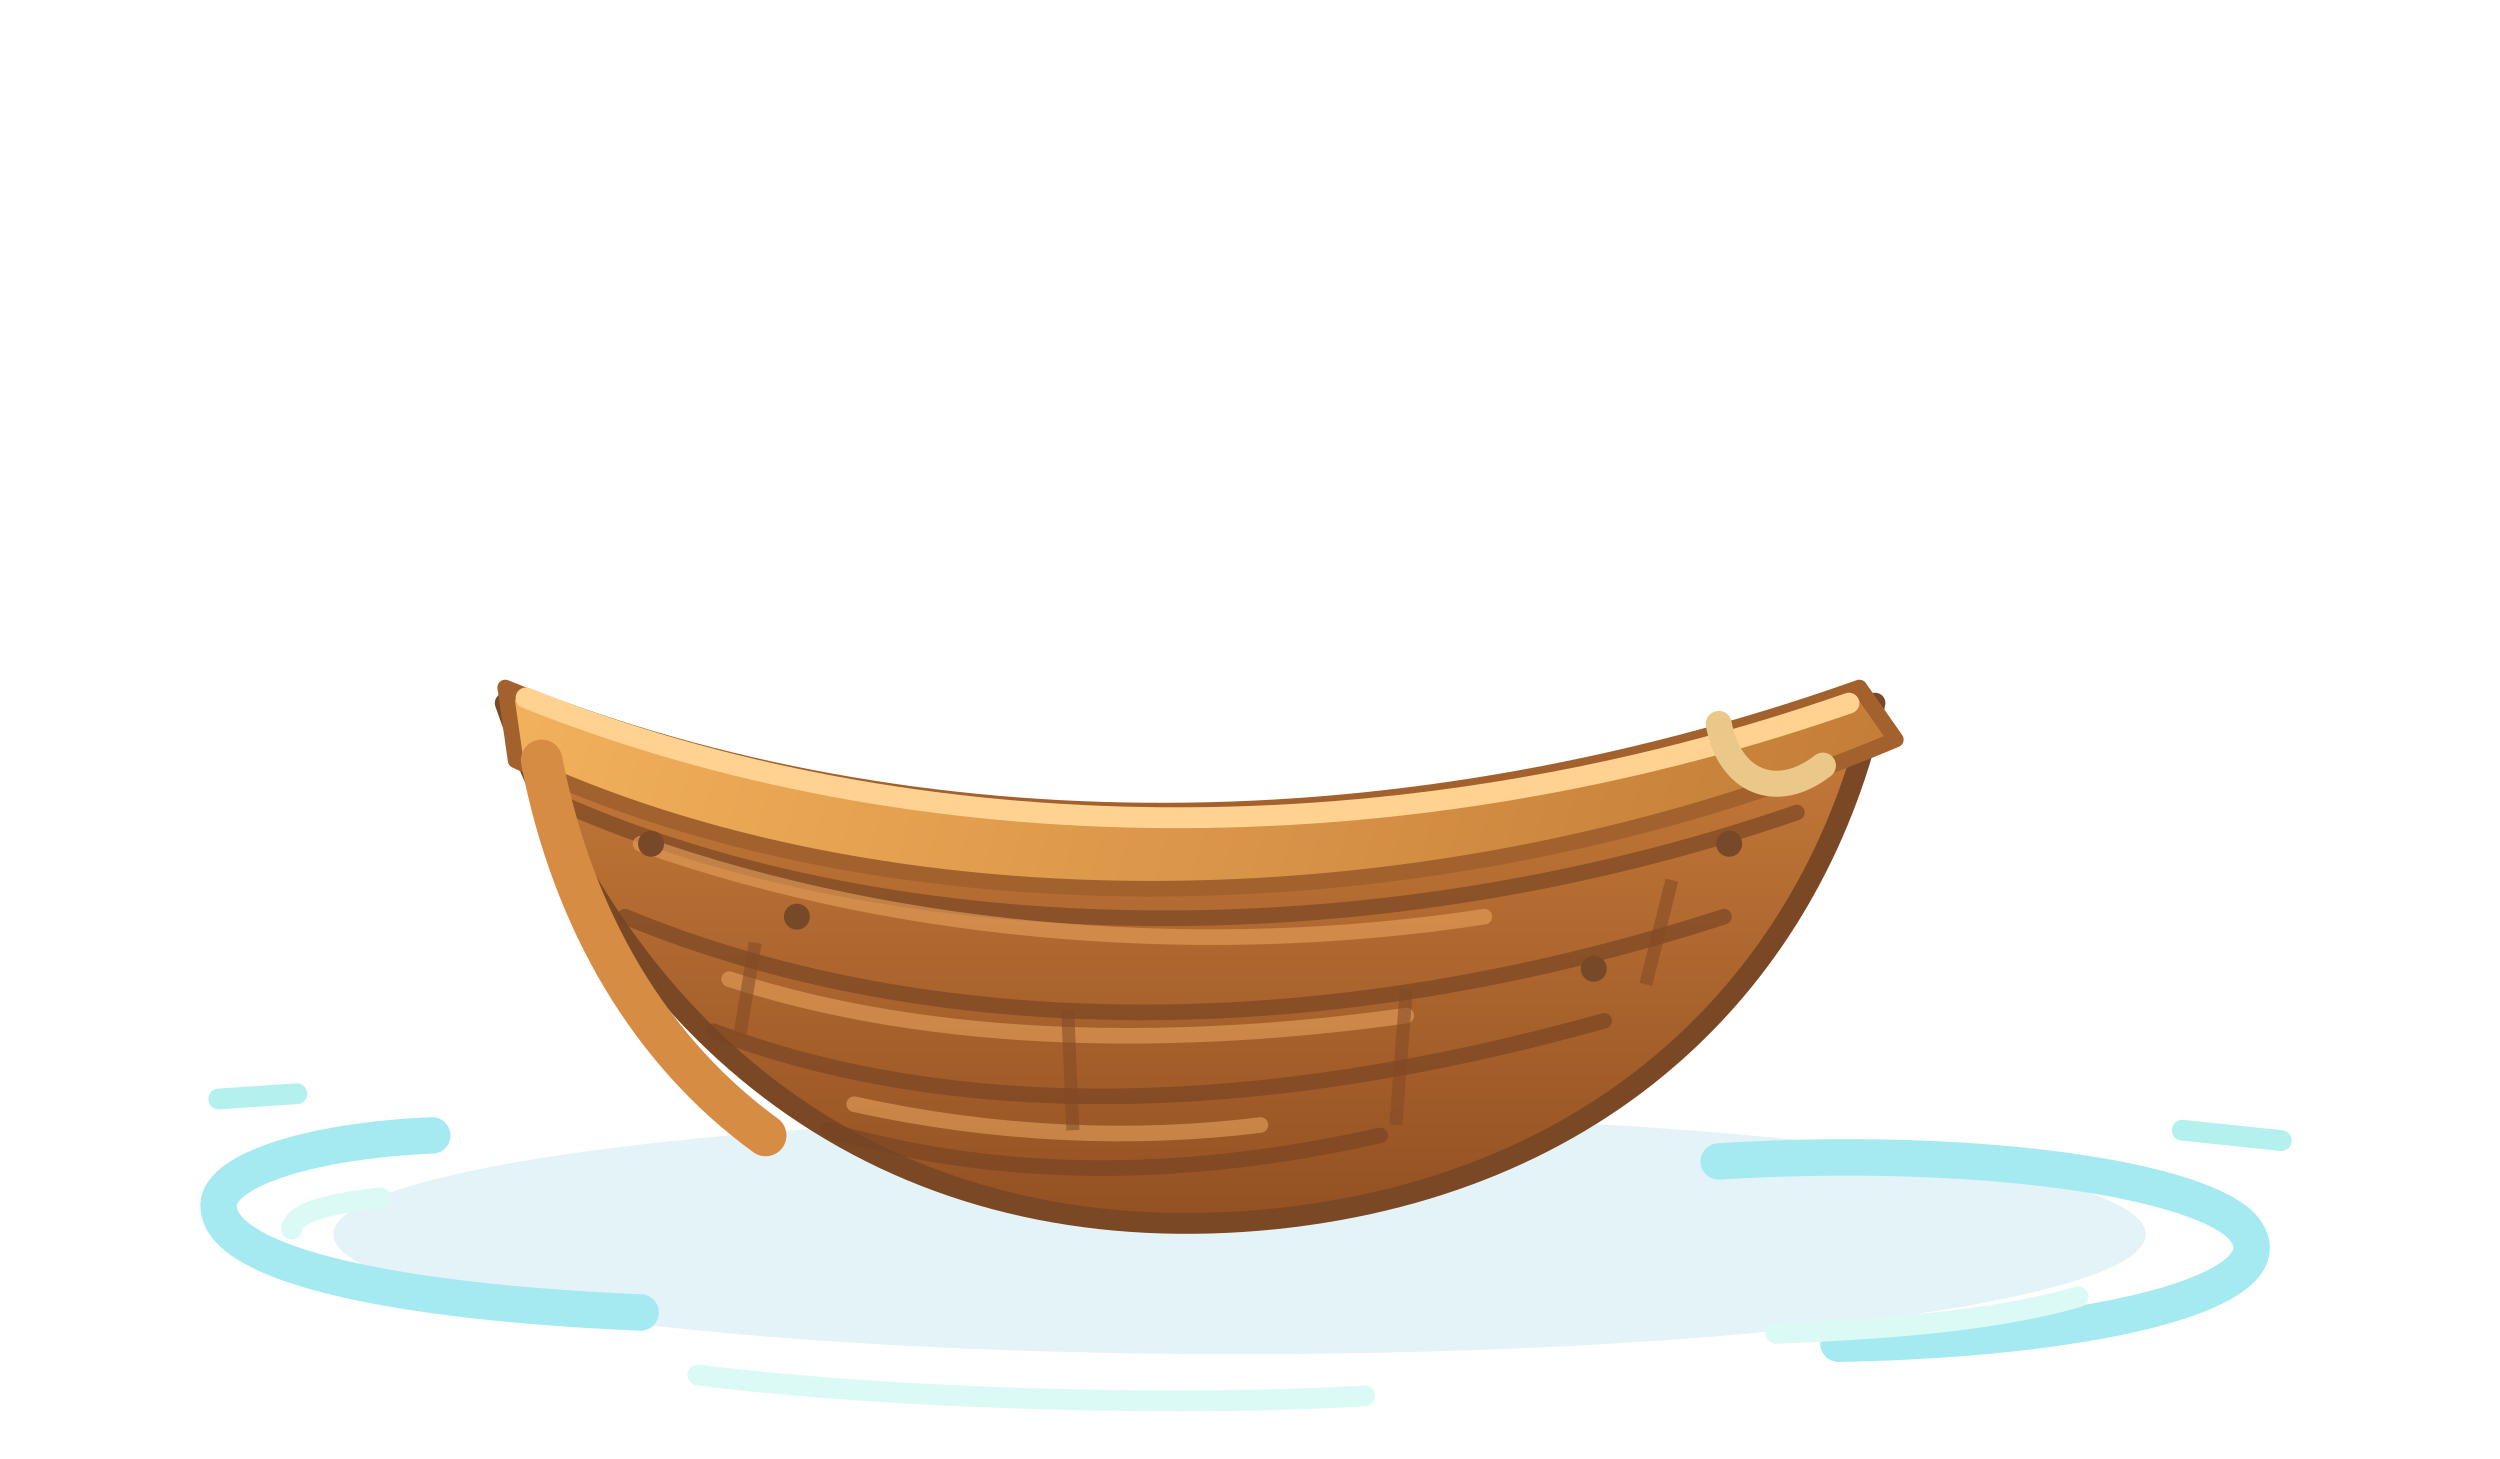
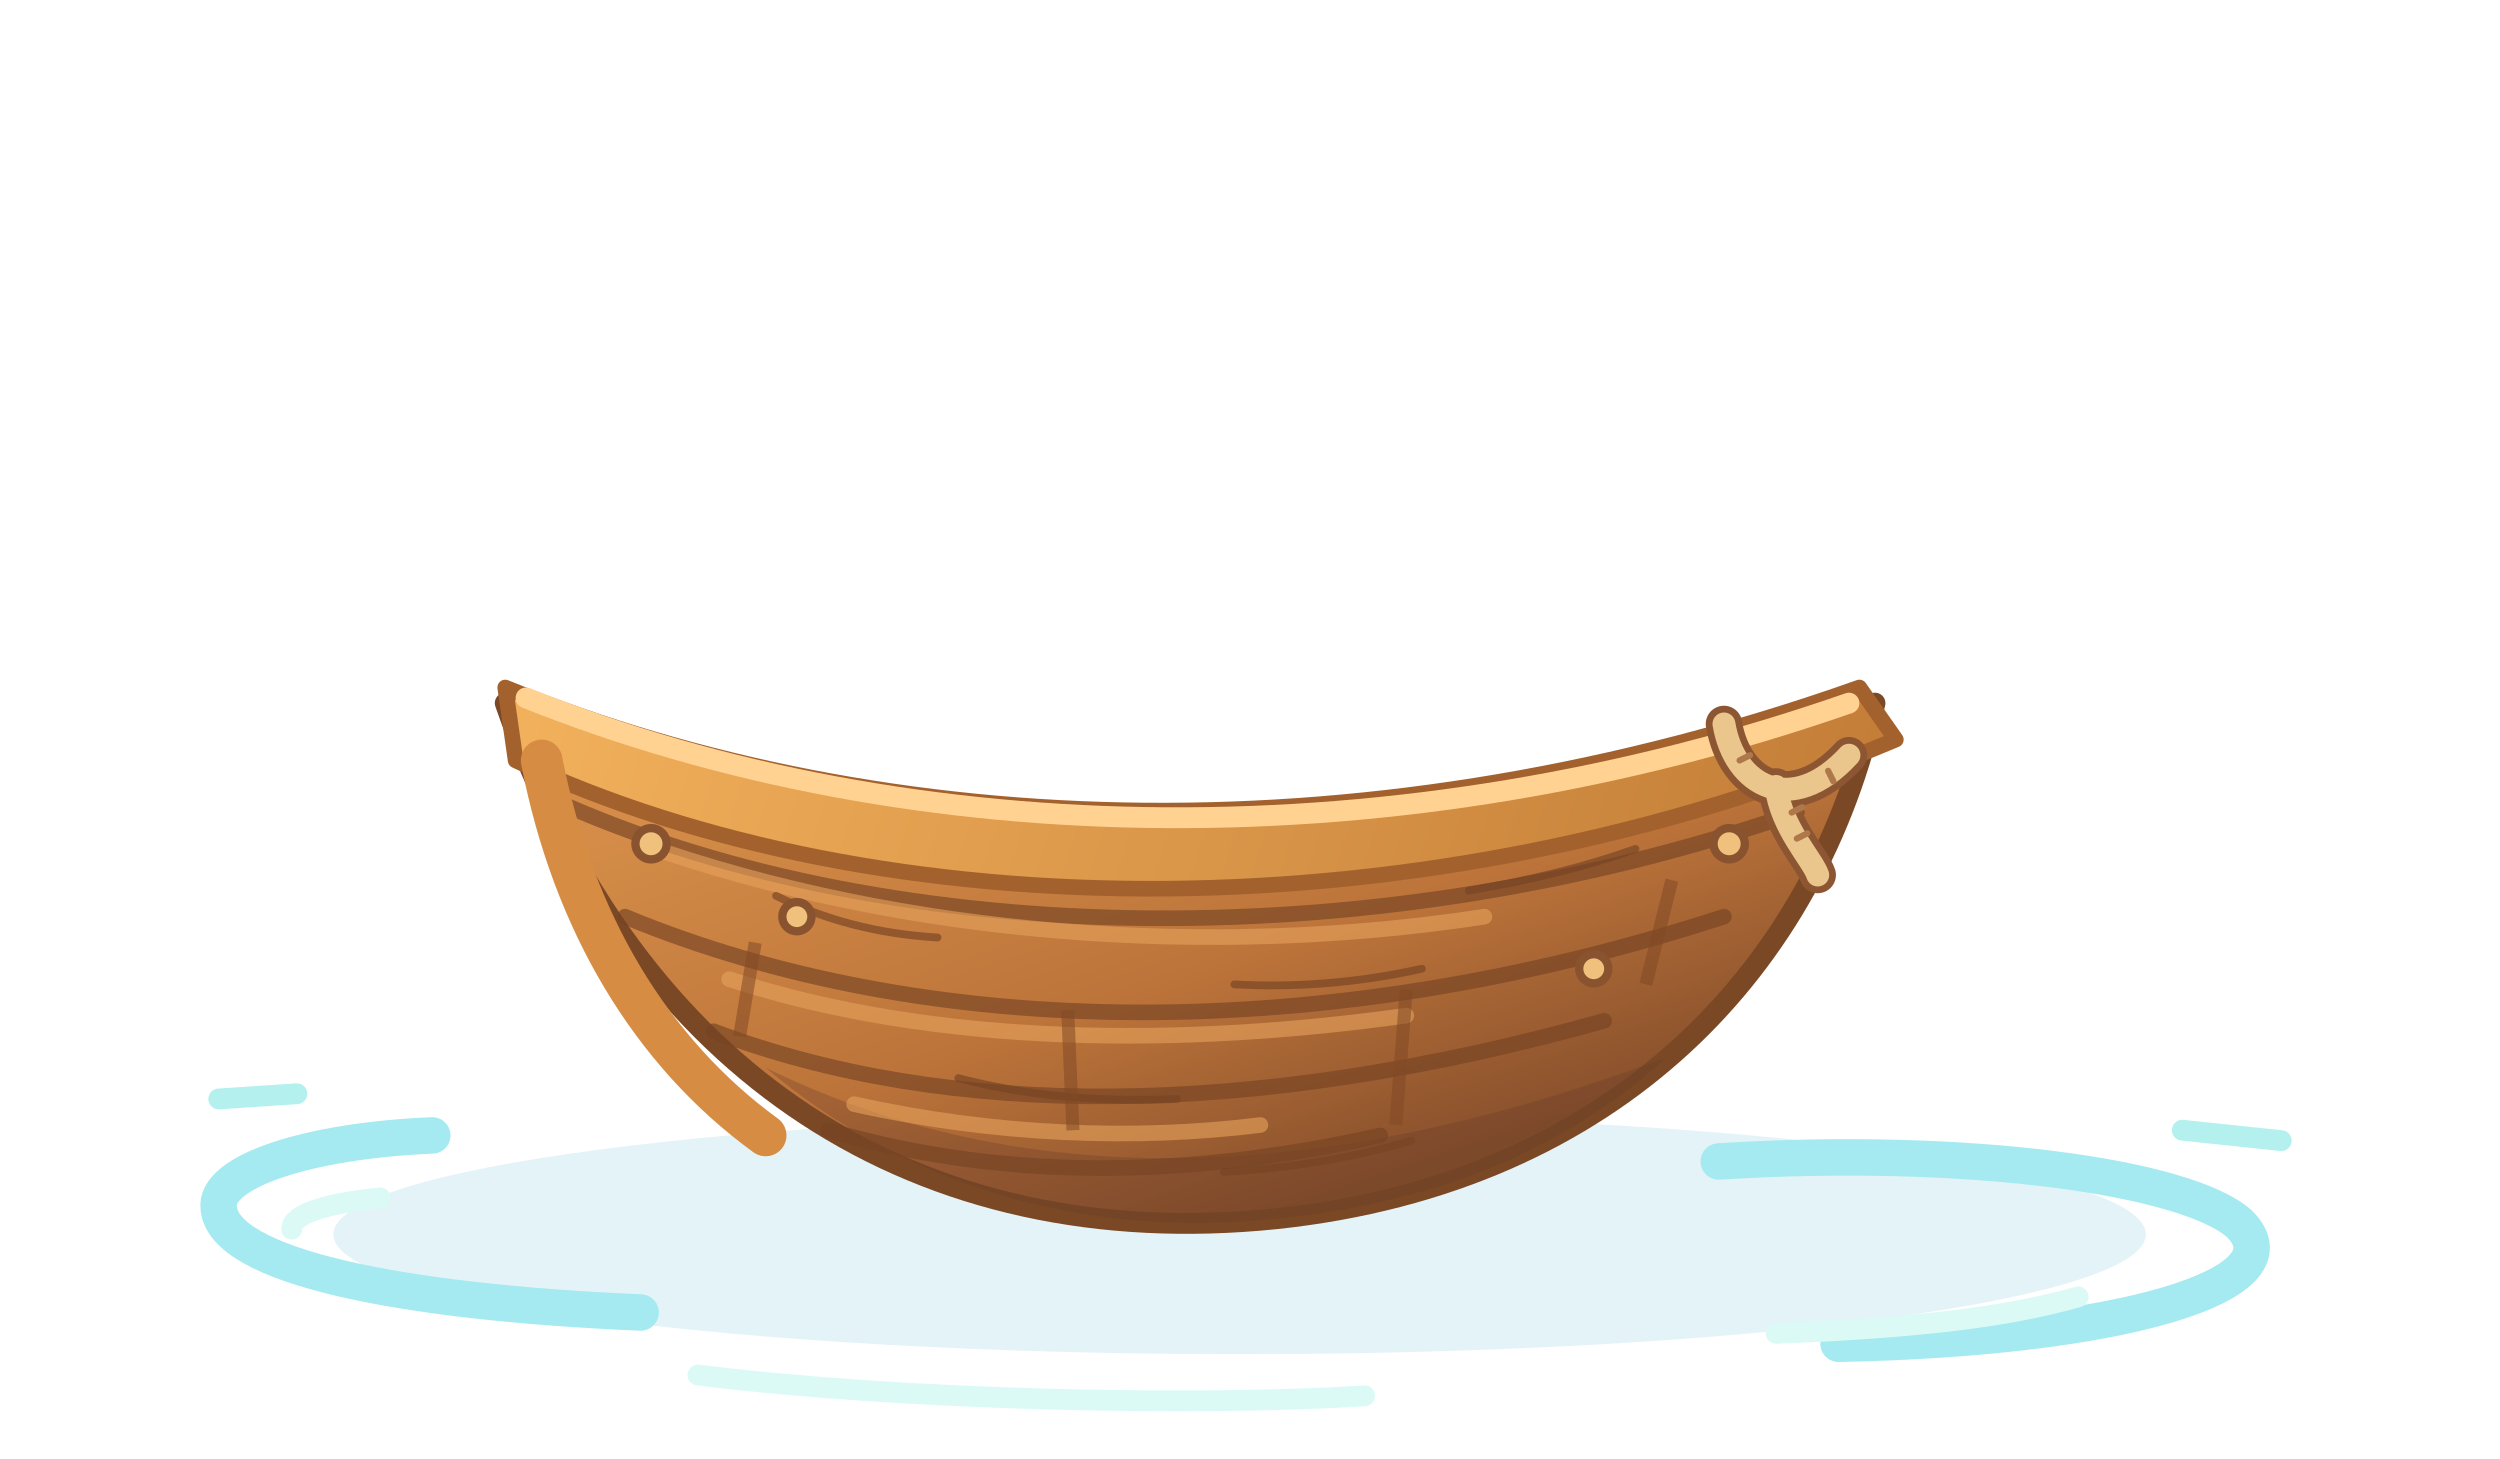
<svg xmlns="http://www.w3.org/2000/svg" viewBox="0 0 480 280" fill="none" role="img" aria-labelledby="boat-title boat-desc">
  <defs>
-     <linearGradient id="boat-hull" x1="228" y1="130" x2="228" y2="233" gradientUnits="userSpaceOnUse">
-       <stop stop-color="#C97E3B" />
-       <stop offset="1" stop-color="#945123" />
+     <linearGradient id="boat-hull" x1="210" y1="130" x2="244" y2="233" gradientUnits="userSpaceOnUse">
+       <stop stop-color="#D48C48" />
+       <stop offset=".55" stop-color="#BD743A" />
+       <stop offset="1" stop-color="#88502C" />
    </linearGradient>
    <linearGradient id="boat-rim" x1="100" y1="93" x2="351" y2="172" gradientUnits="userSpaceOnUse">
      <stop stop-color="#F4B35D" />
      <stop offset="1" stop-color="#C47E38" />
    </linearGradient>
  </defs>
  <g id="boat-wake" stroke-linecap="round">
    <ellipse cx="238" cy="237" rx="174" ry="23" fill="#2F9FC1" opacity=".13" />
    <path d="M83 218c-24 1-42 7-41 14 1 11 34 18 81 20m207-29c48-3 90 3 100 12 12 12-24 22-77 23" stroke="#A4EAF0" stroke-width="7" />
    <path d="M73 230c-10 1-17 3-17 6m78 28c40 5 97 6 128 4m79-12c26-1 44-3 58-7" stroke="#DBFAF6" stroke-width="4" />
    <path d="m42 211 15-1m362 7 19 2" stroke="#B4F1EE" stroke-width="4" />
  </g>
  <g id="boat-front">
    <path d="M97 135c67 30 162 38 263 0-11 50-49 92-115 99-68 7-123-27-148-99Z" fill="url(#boat-hull)" stroke="#7A4825" stroke-width="4" stroke-linejoin="round" />
+     <path d="M147 205c45 22 101 25 173-2-21 19-46 28-75 31-38 4-72-7-98-29Z" fill="#633A28" opacity=".3" />
    <path d="M105 153c63 29 156 32 240 3m-225 20c58 24 134 25 211 0m-194 22c45 17 103 17 171-2m-149 21c31 9 66 10 106 1" stroke="#774323" stroke-width="3" opacity=".65" stroke-linecap="round" />
    <path d="M123 162c51 18 110 22 162 14m-145 12c40 13 87 13 130 7m-106 17c27 6 54 7 78 4" stroke="#E6A15B" stroke-width="3" opacity=".6" stroke-linecap="round" />
+     <path d="M149 172q14 7 31 8m57 9q18 1 36-3m-89 21q19 5 42 4m56-40q18-3 32-8m-79 62q19-1 36-6" stroke="#774323" stroke-width="1.5" opacity=".66" stroke-linecap="round" />
    <path d="M97 132c74 30 167 33 260 0l7 10c-90 38-195 37-265 4Z" fill="url(#boat-rim)" stroke="#A3612D" stroke-width="3" stroke-linejoin="round" />
    <path d="M101 134c75 30 168 31 254 1" stroke="#FFD292" stroke-width="4" stroke-linecap="round" />
    <path d="M104 146c6 31 21 56 43 72" stroke="#D78C43" stroke-width="8" stroke-linecap="round" />
    <path d="m145 181-3 18m63-5 1 23m64-27-2 26m53-47-5 20" stroke="#814924" stroke-width="2.5" opacity=".55" />
-     <g fill="#784929">
-       <circle cx="125" cy="162" r="2.5" />
-       <circle cx="153" cy="176" r="2.5" />
-       <circle cx="332" cy="162" r="2.5" />
-       <circle cx="306" cy="186" r="2.5" />
+     <g fill="#EFC17D" stroke="#8A5330" stroke-width="1.6">
+       <circle cx="125" cy="162" r="3" />
+       <circle cx="153" cy="176" r="2.8" />
+       <circle cx="332" cy="162" r="3" />
+       <circle cx="306" cy="186" r="2.8" />
    </g>
  </g>
-   <path d="M330 139c2 11 11 15 20 8" stroke="#E9C889" stroke-width="5" stroke-linecap="round" />
+   <path d="M331 139c2 12 13 18 24 6m-14 6c1 8 7 14 8 17" stroke="#8C5633" stroke-width="7" stroke-linecap="round" />
+   <path d="M331 139c2 12 13 18 24 6m-14 6c1 8 7 14 8 17" stroke="#EBC68C" stroke-width="4.4" stroke-linecap="round" />
+   <path d="m334 146 2-1m8 11 2-1m5-7 1 2m-7 11 2-1" stroke="#AE784B" stroke-width="1.2" stroke-linecap="round" />
</svg>
